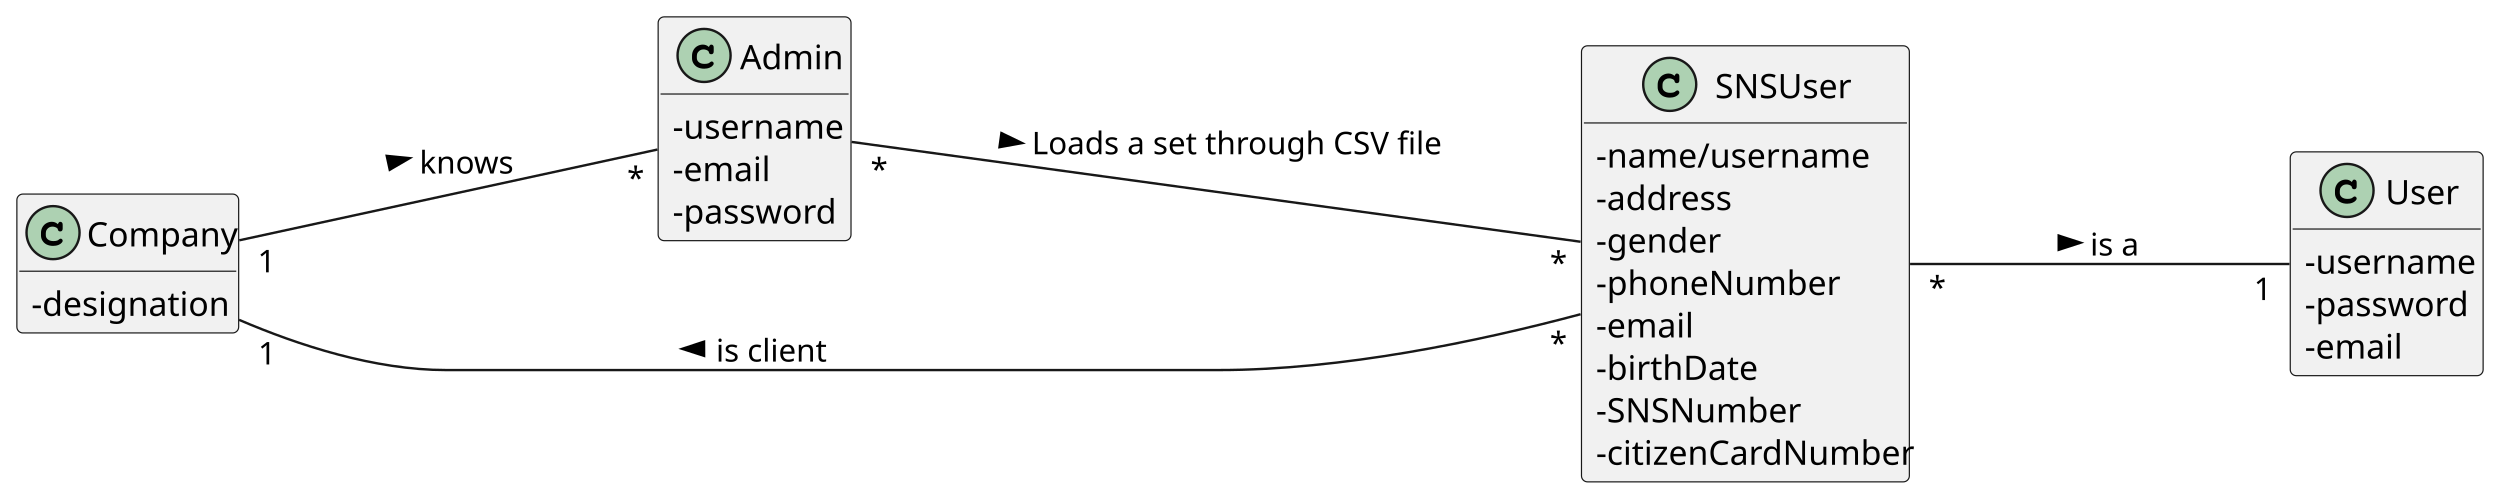
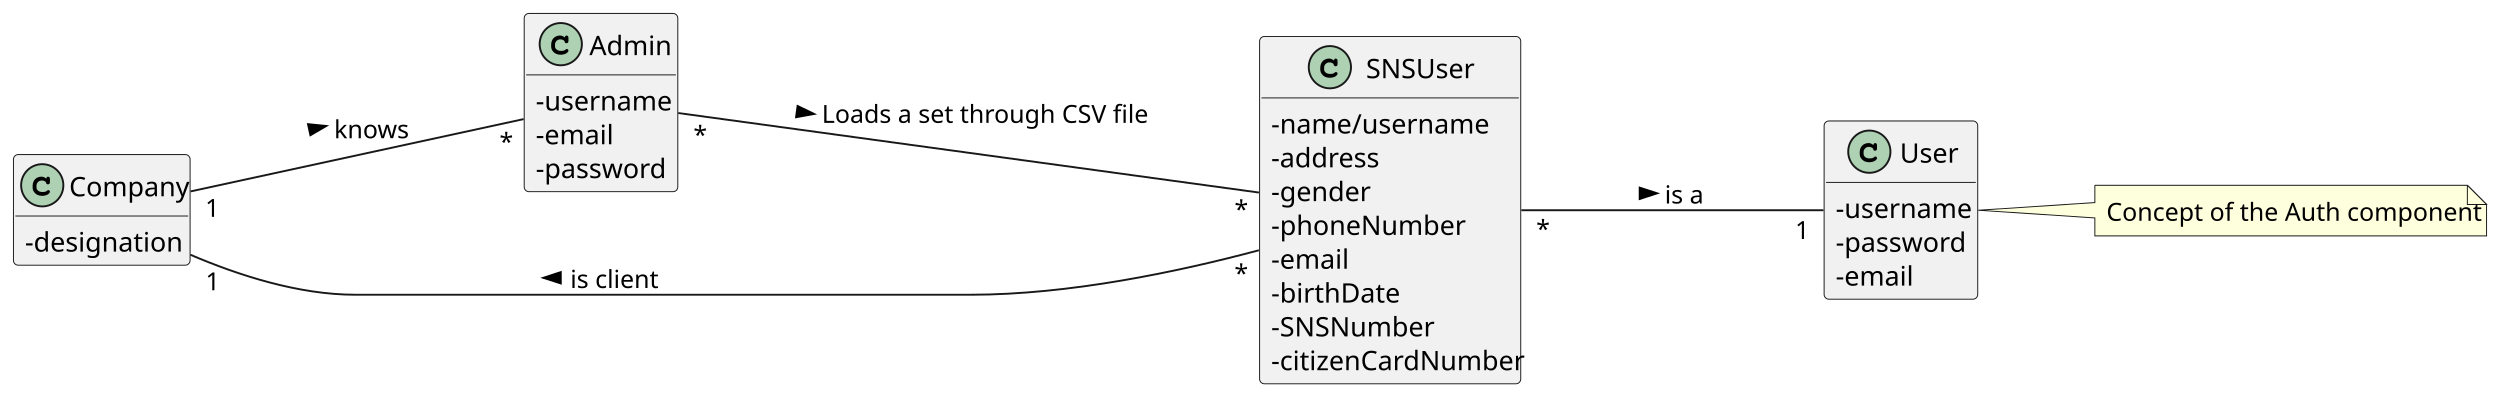
- <svg xmlns="http://www.w3.org/2000/svg" contentStyleType="text/css" height="206px" preserveAspectRatio="none" style="width:1037px;height:206px;background:#FFFFFF;" version="1.1" viewBox="0 0 1037 206" width="1037px" zoomAndPan="magnify">
+ <svg xmlns="http://www.w3.org/2000/svg" contentStyleType="text/css" height="206px" preserveAspectRatio="none" style="width:1302px;height:206px;background:#FFFFFF;" version="1.1" viewBox="0 0 1302 206" width="1302px" zoomAndPan="magnify">
  <defs />
  <g>
    <g id="elem_Company">
      <rect codeLine="6" fill="#F1F1F1" height="57.609" id="Company" rx="2.5" ry="2.5" style="stroke:#181818;stroke-width:0.5;" width="92" x="7" y="80.5" />
      <ellipse cx="22" cy="96.5" fill="#ADD1B2" rx="11" ry="11" style="stroke:#181818;stroke-width:1.0;" />
      <path d="M24,93 Q24.203,92.5 24.438,92.25 Q24.672,92 24.938,92 Q25.406,92 25.703,92.281 Q26,92.562 26,93.219 L26,94.781 Q26,95.438 25.719,95.719 Q25.438,96 25,96 Q24.609,96 24.359,95.828 Q24.109,95.656 24,95.203 Q23.953,94.891 23.781,94.719 Q23.469,94.391 22.906,94.203 Q22.344,94 21.781,94 Q21.078,94 20.484,94.281 Q19.906,94.562 19.453,95.188 Q19,95.812 19,96.672 L19,97.594 Q19,98.625 19.844,99.312 Q20.688,100 22.188,100 Q23.078,100 23.703,99.797 Q24.062,99.688 24.469,99.328 Q24.734,99.125 24.875,99.062 Q25.016,99 25.188,99 Q25.516,99 25.75,99.266 Q26,99.516 26,99.875 Q26,100.219 25.656,100.625 Q25.156,101.219 24.359,101.547 Q23.312,102 22.031,102 Q20.531,102 19.328,101.406 Q18.359,100.938 17.672,99.922 Q17,98.906 17,97.703 L17,96.609 Q17,95.359 17.594,94.266 Q18.203,93.172 19.25,92.594 Q20.312,92 21.5,92 Q22.219,92 22.844,92.25 Q23.469,92.5 24,93 Z " fill="#000000" />
      <text fill="#000000" font-family="sans-serif" font-size="14" lengthAdjust="spacing" textLength="60" x="36" y="102.228">Company</text>
      <line style="stroke:#181818;stroke-width:0.5;" x1="8" x2="98" y1="112.5" y2="112.5" />
      <text fill="#000000" font-family="sans-serif" font-size="14" lengthAdjust="spacing" textLength="78" x="13" y="131.033">-designation</text>
    </g>
    <g id="elem_SNSUser">
      <rect codeLine="10" fill="#F1F1F1" height="180.875" id="SNSUser" rx="2.5" ry="2.5" style="stroke:#181818;stroke-width:0.5;" width="136" x="656" y="19" />
      <ellipse cx="692.6" cy="35" fill="#ADD1B2" rx="11" ry="11" style="stroke:#181818;stroke-width:1.0;" />
      <path d="M694.6,31.5 Q694.803,31 695.038,30.75 Q695.272,30.5 695.538,30.5 Q696.006,30.5 696.303,30.781 Q696.6,31.062 696.6,31.719 L696.6,33.281 Q696.6,33.938 696.319,34.219 Q696.038,34.5 695.6,34.5 Q695.209,34.5 694.959,34.328 Q694.709,34.156 694.6,33.703 Q694.553,33.391 694.381,33.219 Q694.069,32.891 693.506,32.703 Q692.944,32.5 692.381,32.5 Q691.678,32.5 691.084,32.781 Q690.506,33.062 690.053,33.688 Q689.6,34.312 689.6,35.172 L689.6,36.094 Q689.6,37.125 690.444,37.812 Q691.288,38.5 692.788,38.5 Q693.678,38.5 694.303,38.297 Q694.663,38.188 695.069,37.828 Q695.334,37.625 695.475,37.562 Q695.616,37.5 695.788,37.5 Q696.116,37.5 696.35,37.766 Q696.6,38.016 696.6,38.375 Q696.6,38.719 696.256,39.125 Q695.756,39.719 694.959,40.047 Q693.913,40.5 692.631,40.5 Q691.131,40.5 689.928,39.906 Q688.959,39.438 688.272,38.422 Q687.6,37.406 687.6,36.203 L687.6,35.109 Q687.6,33.859 688.194,32.766 Q688.803,31.672 689.85,31.094 Q690.913,30.5 692.1,30.5 Q692.819,30.5 693.444,30.75 Q694.069,31 694.6,31.5 Z " fill="#000000" />
      <text fill="#000000" font-family="sans-serif" font-size="14" lengthAdjust="spacing" textLength="56" x="711.4" y="40.728">SNSUser</text>
      <line style="stroke:#181818;stroke-width:0.5;" x1="657" x2="791" y1="51" y2="51" />
      <text fill="#000000" font-family="sans-serif" font-size="14" lengthAdjust="spacing" textLength="107" x="662" y="69.533">-name/username</text>
      <text fill="#000000" font-family="sans-serif" font-size="14" lengthAdjust="spacing" textLength="56" x="662" y="87.143">-address</text>
      <text fill="#000000" font-family="sans-serif" font-size="14" lengthAdjust="spacing" textLength="50" x="662" y="104.752">-gender</text>
      <text fill="#000000" font-family="sans-serif" font-size="14" lengthAdjust="spacing" textLength="94" x="662" y="122.361">-phoneNumber</text>
      <text fill="#000000" font-family="sans-serif" font-size="14" lengthAdjust="spacing" textLength="38" x="662" y="139.971">-email</text>
      <text fill="#000000" font-family="sans-serif" font-size="14" lengthAdjust="spacing" textLength="63" x="662" y="157.58">-birthDate</text>
      <text fill="#000000" font-family="sans-serif" font-size="14" lengthAdjust="spacing" textLength="81" x="662" y="175.19">-SNSNumber</text>
      <text fill="#000000" font-family="sans-serif" font-size="14" lengthAdjust="spacing" textLength="124" x="662" y="192.799">-citizenCardNumber</text>
    </g>
    <g id="elem_Admin">
      <rect codeLine="21" fill="#F1F1F1" height="92.828" id="Admin" rx="2.5" ry="2.5" style="stroke:#181818;stroke-width:0.5;" width="80" x="273" y="7" />
      <ellipse cx="292.05" cy="23" fill="#ADD1B2" rx="11" ry="11" style="stroke:#181818;stroke-width:1.0;" />
      <path d="M294.05,19.5 Q294.253,19 294.488,18.75 Q294.722,18.5 294.988,18.5 Q295.456,18.5 295.753,18.781 Q296.05,19.062 296.05,19.719 L296.05,21.281 Q296.05,21.938 295.769,22.219 Q295.488,22.5 295.05,22.5 Q294.659,22.5 294.409,22.328 Q294.159,22.156 294.05,21.703 Q294.003,21.391 293.831,21.219 Q293.519,20.891 292.956,20.703 Q292.394,20.5 291.831,20.5 Q291.128,20.5 290.534,20.781 Q289.956,21.062 289.503,21.688 Q289.05,22.312 289.05,23.172 L289.05,24.094 Q289.05,25.125 289.894,25.812 Q290.738,26.5 292.238,26.5 Q293.128,26.5 293.753,26.297 Q294.113,26.188 294.519,25.828 Q294.784,25.625 294.925,25.562 Q295.066,25.5 295.238,25.5 Q295.566,25.5 295.8,25.766 Q296.05,26.016 296.05,26.375 Q296.05,26.719 295.706,27.125 Q295.206,27.719 294.409,28.047 Q293.363,28.5 292.081,28.5 Q290.581,28.5 289.378,27.906 Q288.409,27.438 287.722,26.422 Q287.05,25.406 287.05,24.203 L287.05,23.109 Q287.05,21.859 287.644,20.766 Q288.253,19.672 289.3,19.094 Q290.363,18.5 291.55,18.5 Q292.269,18.5 292.894,18.75 Q293.519,19 294.05,19.5 Z " fill="#000000" />
      <text fill="#000000" font-family="sans-serif" font-size="14" lengthAdjust="spacing" textLength="39" x="306.95" y="28.729">Admin</text>
      <line style="stroke:#181818;stroke-width:0.5;" x1="274" x2="352" y1="39" y2="39" />
      <text fill="#000000" font-family="sans-serif" font-size="14" lengthAdjust="spacing" textLength="68" x="279" y="57.533">-username</text>
      <text fill="#000000" font-family="sans-serif" font-size="14" lengthAdjust="spacing" textLength="38" x="279" y="75.143">-email</text>
      <text fill="#000000" font-family="sans-serif" font-size="14" lengthAdjust="spacing" textLength="65" x="279" y="92.752">-password</text>
    </g>
    <g id="elem_User">
      <rect codeLine="27" fill="#F1F1F1" height="92.828" id="User" rx="2.5" ry="2.5" style="stroke:#181818;stroke-width:0.5;" width="80" x="950" y="63" />
      <ellipse cx="973.55" cy="79" fill="#ADD1B2" rx="11" ry="11" style="stroke:#181818;stroke-width:1.0;" />
      <path d="M975.55,75.5 Q975.753,75 975.987,74.75 Q976.222,74.5 976.487,74.5 Q976.956,74.5 977.253,74.781 Q977.55,75.062 977.55,75.719 L977.55,77.281 Q977.55,77.938 977.269,78.219 Q976.987,78.5 976.55,78.5 Q976.159,78.5 975.909,78.328 Q975.659,78.156 975.55,77.703 Q975.503,77.391 975.331,77.219 Q975.019,76.891 974.456,76.703 Q973.894,76.5 973.331,76.5 Q972.628,76.5 972.034,76.781 Q971.456,77.062 971.003,77.688 Q970.55,78.312 970.55,79.172 L970.55,80.094 Q970.55,81.125 971.394,81.812 Q972.237,82.5 973.737,82.5 Q974.628,82.5 975.253,82.297 Q975.612,82.188 976.019,81.828 Q976.284,81.625 976.425,81.562 Q976.566,81.5 976.737,81.5 Q977.066,81.5 977.3,81.766 Q977.55,82.016 977.55,82.375 Q977.55,82.719 977.206,83.125 Q976.706,83.719 975.909,84.047 Q974.862,84.5 973.581,84.5 Q972.081,84.5 970.878,83.906 Q969.909,83.438 969.222,82.422 Q968.55,81.406 968.55,80.203 L968.55,79.109 Q968.55,77.859 969.144,76.766 Q969.753,75.672 970.8,75.094 Q971.862,74.5 973.05,74.5 Q973.769,74.5 974.394,74.75 Q975.019,75 975.55,75.5 Z " fill="#000000" />
      <text fill="#000000" font-family="sans-serif" font-size="14" lengthAdjust="spacing" textLength="29" x="989.45" y="84.728">User</text>
      <line style="stroke:#181818;stroke-width:0.5;" x1="951" x2="1029" y1="95" y2="95" />
      <text fill="#000000" font-family="sans-serif" font-size="14" lengthAdjust="spacing" textLength="68" x="956" y="113.533">-username</text>
      <text fill="#000000" font-family="sans-serif" font-size="14" lengthAdjust="spacing" textLength="65" x="956" y="131.143">-password</text>
      <text fill="#000000" font-family="sans-serif" font-size="14" lengthAdjust="spacing" textLength="38" x="956" y="148.752">-email</text>
    </g>
+     <g id="elem_N1">
+       <path d="M1091,96.5 L1091,105.5 L1030.23,109.5 L1091,113.5 L1091,122.852 A0,0 0 0 0 1091,122.852 L1295,122.852 A0,0 0 0 0 1295,122.852 L1295,106.5 L1285,96.5 L1091,96.5 A0,0 0 0 0 1091,96.5 " fill="#FEFFDD" style="stroke:#181818;stroke-width:0.5;" />
+       <path d="M1285,96.5 L1285,106.5 L1295,106.5 L1285,96.5 " fill="#FEFFDD" style="stroke:#181818;stroke-width:0.5;" />
+       <text fill="#000000" font-family="sans-serif" font-size="13" lengthAdjust="spacing" textLength="183" x="1097" y="114.995">Concept of the Auth component</text>
+     </g>
    <g id="link_SNSUser_Company">
-       <path codeLine="33" d="M655.62,130.34 C613.02,141.71 556.55,153.5 505.5,153.5 C185,153.5 185,153.5 185,153.5 C155.37,153.5 123.84,143.26 99.14,132.66 " fill="none" id="SNSUser-Company" style="stroke:#181818;stroke-width:1.0;" />
+       <path codeLine="35" d="M655.62,130.34 C613.02,141.71 556.55,153.5 505.5,153.5 C185,153.5 185,153.5 185,153.5 C155.37,153.5 123.84,143.26 99.14,132.66 " fill="none" id="SNSUser-Company" style="stroke:#181818;stroke-width:1.0;" />
      <polygon fill="#000000" points="283,144.697,292.057,147.598,292.033,141.72,283,144.697" style="stroke:#000000;stroke-width:1.0;" />
      <text fill="#000000" font-family="sans-serif" font-size="13" lengthAdjust="spacing" textLength="45" x="297" y="149.995">is client</text>
      <text fill="#000000" font-family="sans-serif" font-size="13" lengthAdjust="spacing" textLength="5" x="642.867" y="147.016">*</text>
      <text fill="#000000" font-family="sans-serif" font-size="13" lengthAdjust="spacing" textLength="7" x="107.051" y="151.18">1</text>
    </g>
    <g id="link_Company_Admin">
-       <path codeLine="34" d="M99.24,99.68 C148.37,89.02 226.07,72.15 272.73,62.02 " fill="none" id="Company-Admin" style="stroke:#181818;stroke-width:1.0;" />
+       <path codeLine="36" d="M99.24,99.68 C148.37,89.02 226.07,72.15 272.73,62.02 " fill="none" id="Company-Admin" style="stroke:#181818;stroke-width:1.0;" />
      <polygon fill="#000000" points="169.886,65.615,160.423,64.662,161.67,70.406,169.886,65.615" style="stroke:#000000;stroke-width:1.0;" />
      <text fill="#000000" font-family="sans-serif" font-size="13" lengthAdjust="spacing" textLength="37" x="174" y="71.995">knows</text>
      <text fill="#000000" font-family="sans-serif" font-size="13" lengthAdjust="spacing" textLength="7" x="106.856" y="112.953">1</text>
      <text fill="#000000" font-family="sans-serif" font-size="13" lengthAdjust="spacing" textLength="5" x="260.112" y="78.504">*</text>
    </g>
    <g id="link_Admin_SNSUser">
-       <path codeLine="35" d="M353.22,58.87 C423,68.42 569.46,88.48 655.64,100.28 " fill="none" id="Admin-SNSUser" style="stroke:#181818;stroke-width:1.0;" />
+       <path codeLine="37" d="M353.22,58.87 C423,68.42 569.46,88.48 655.64,100.28 " fill="none" id="Admin-SNSUser" style="stroke:#181818;stroke-width:1.0;" />
      <polygon fill="#000000" points="423.954,59.354,415.391,55.215,414.594,61.039,423.954,59.354" style="stroke:#000000;stroke-width:1.0;" />
      <text fill="#000000" font-family="sans-serif" font-size="13" lengthAdjust="spacing" textLength="166" x="428" y="63.995">Loads a set through CSV file</text>
      <text fill="#000000" font-family="sans-serif" font-size="13" lengthAdjust="spacing" textLength="5" x="361.096" y="74.879">*</text>
      <text fill="#000000" font-family="sans-serif" font-size="13" lengthAdjust="spacing" textLength="5" x="642.89" y="113.668">*</text>
    </g>
    <g id="link_SNSUser_User">
-       <path codeLine="36" d="M792.3,109.5 C842.1,109.5 908.23,109.5 949.7,109.5 " fill="none" id="SNSUser-User" style="stroke:#181818;stroke-width:1.0;" />
+       <path codeLine="38" d="M792.3,109.5 C842.1,109.5 908.23,109.5 949.7,109.5 " fill="none" id="SNSUser-User" style="stroke:#181818;stroke-width:1.0;" />
      <polygon fill="#000000" points="863,100.676,853.955,97.737,853.955,103.615,863,100.676" style="stroke:#000000;stroke-width:1.0;" />
      <text fill="#000000" font-family="sans-serif" font-size="13" lengthAdjust="spacing" textLength="21" x="867" y="105.995">is a</text>
      <text fill="#000000" font-family="sans-serif" font-size="13" lengthAdjust="spacing" textLength="5" x="800.044" y="123.896">*</text>
      <text fill="#000000" font-family="sans-serif" font-size="13" lengthAdjust="spacing" textLength="7" x="934.898" y="124.467">1</text>
    </g>
  </g>
</svg>
